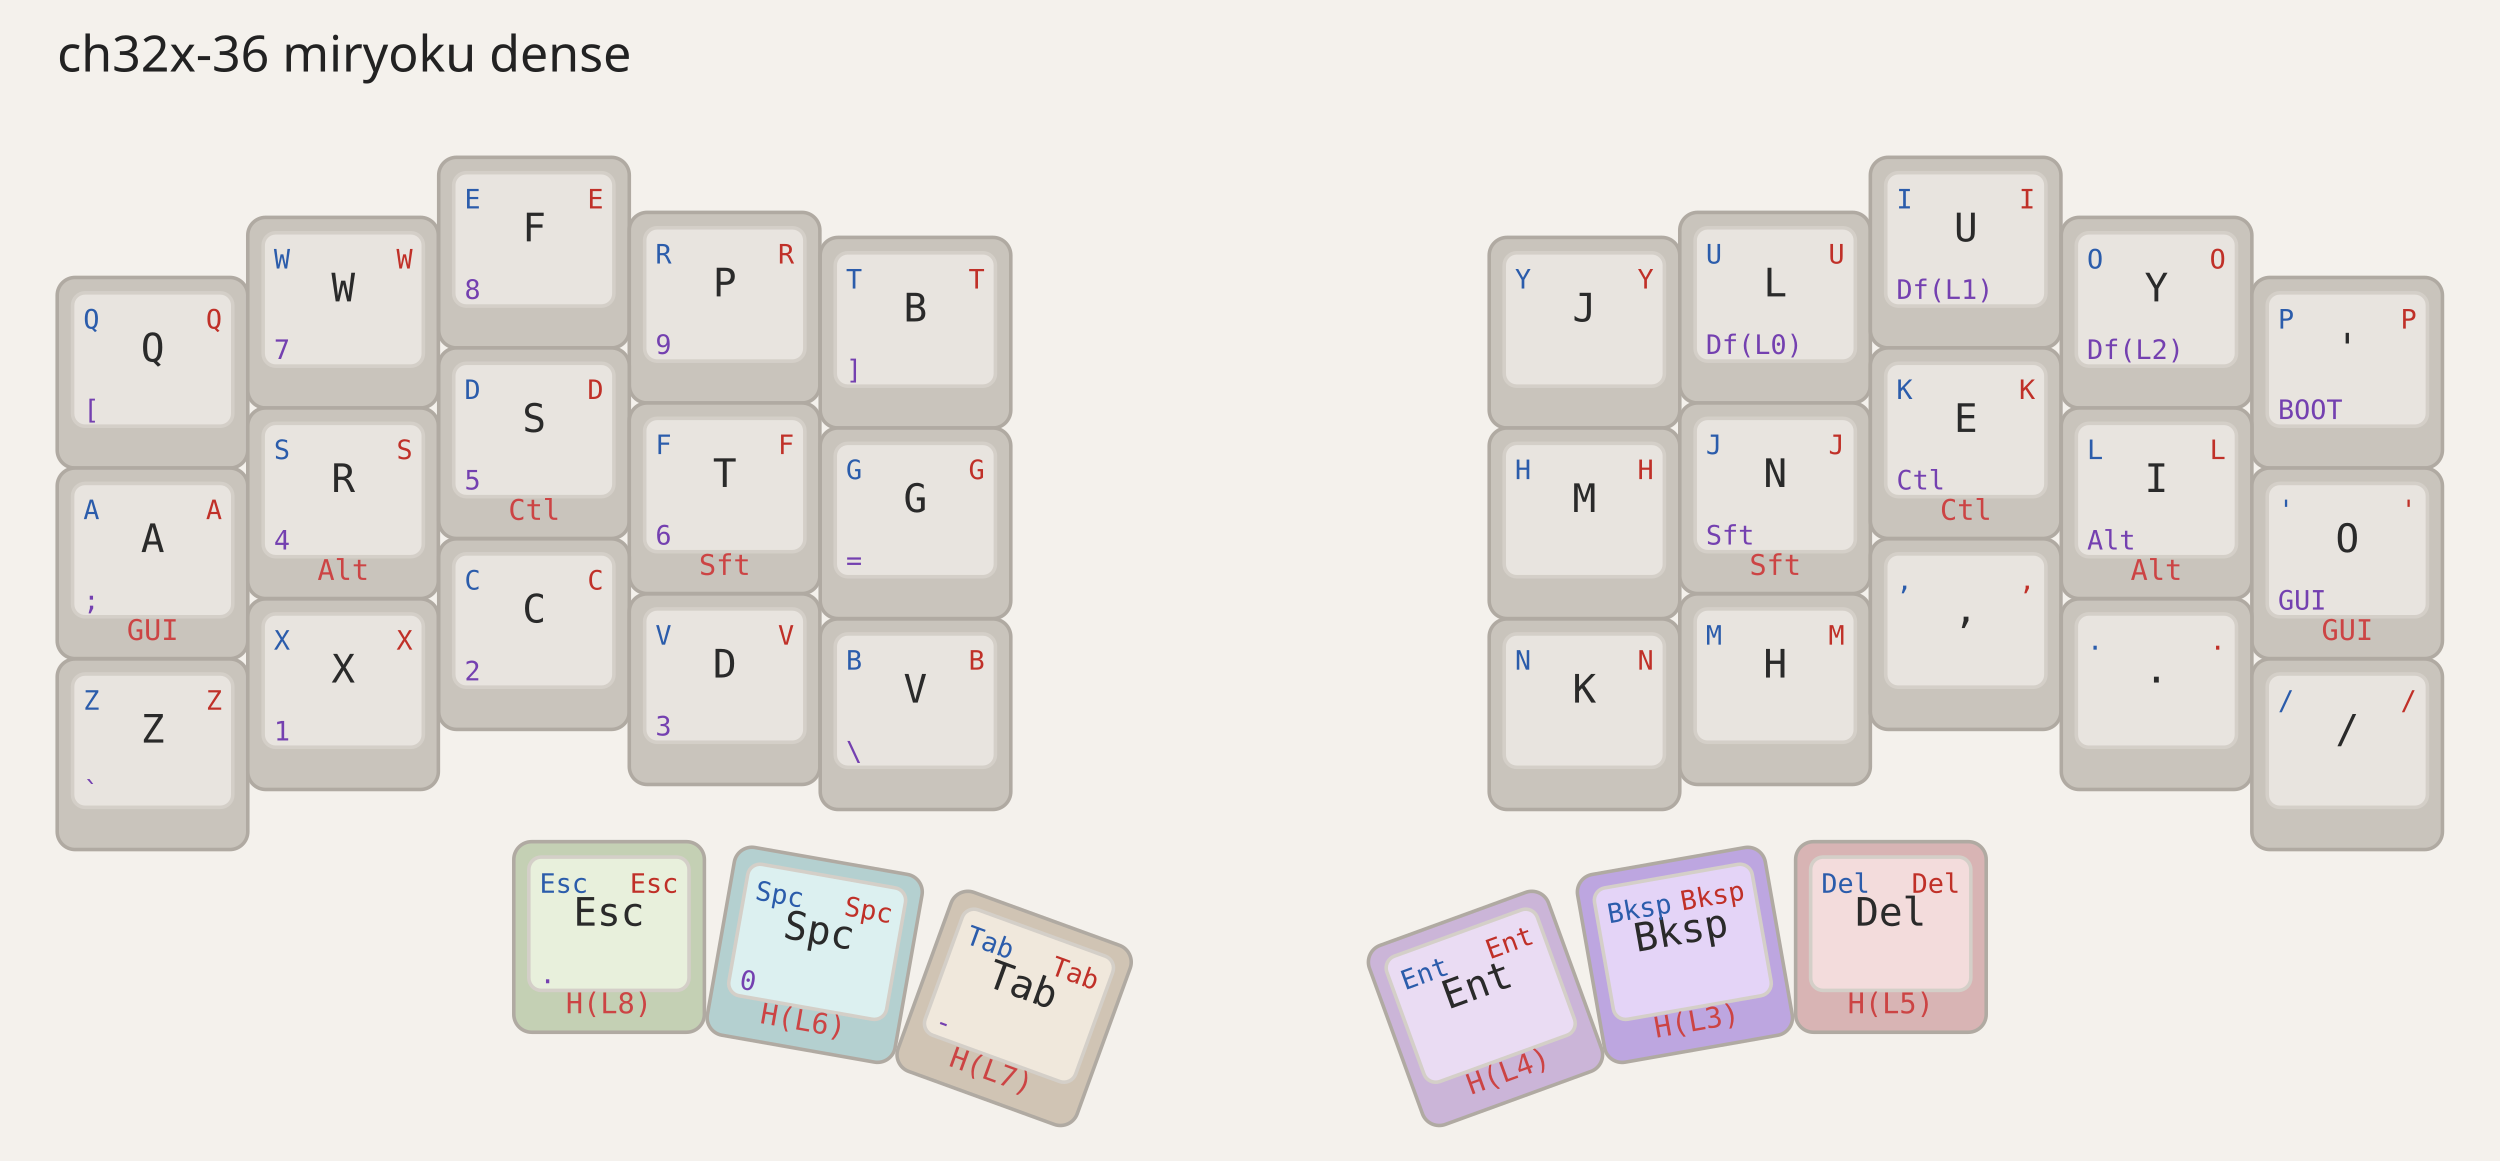
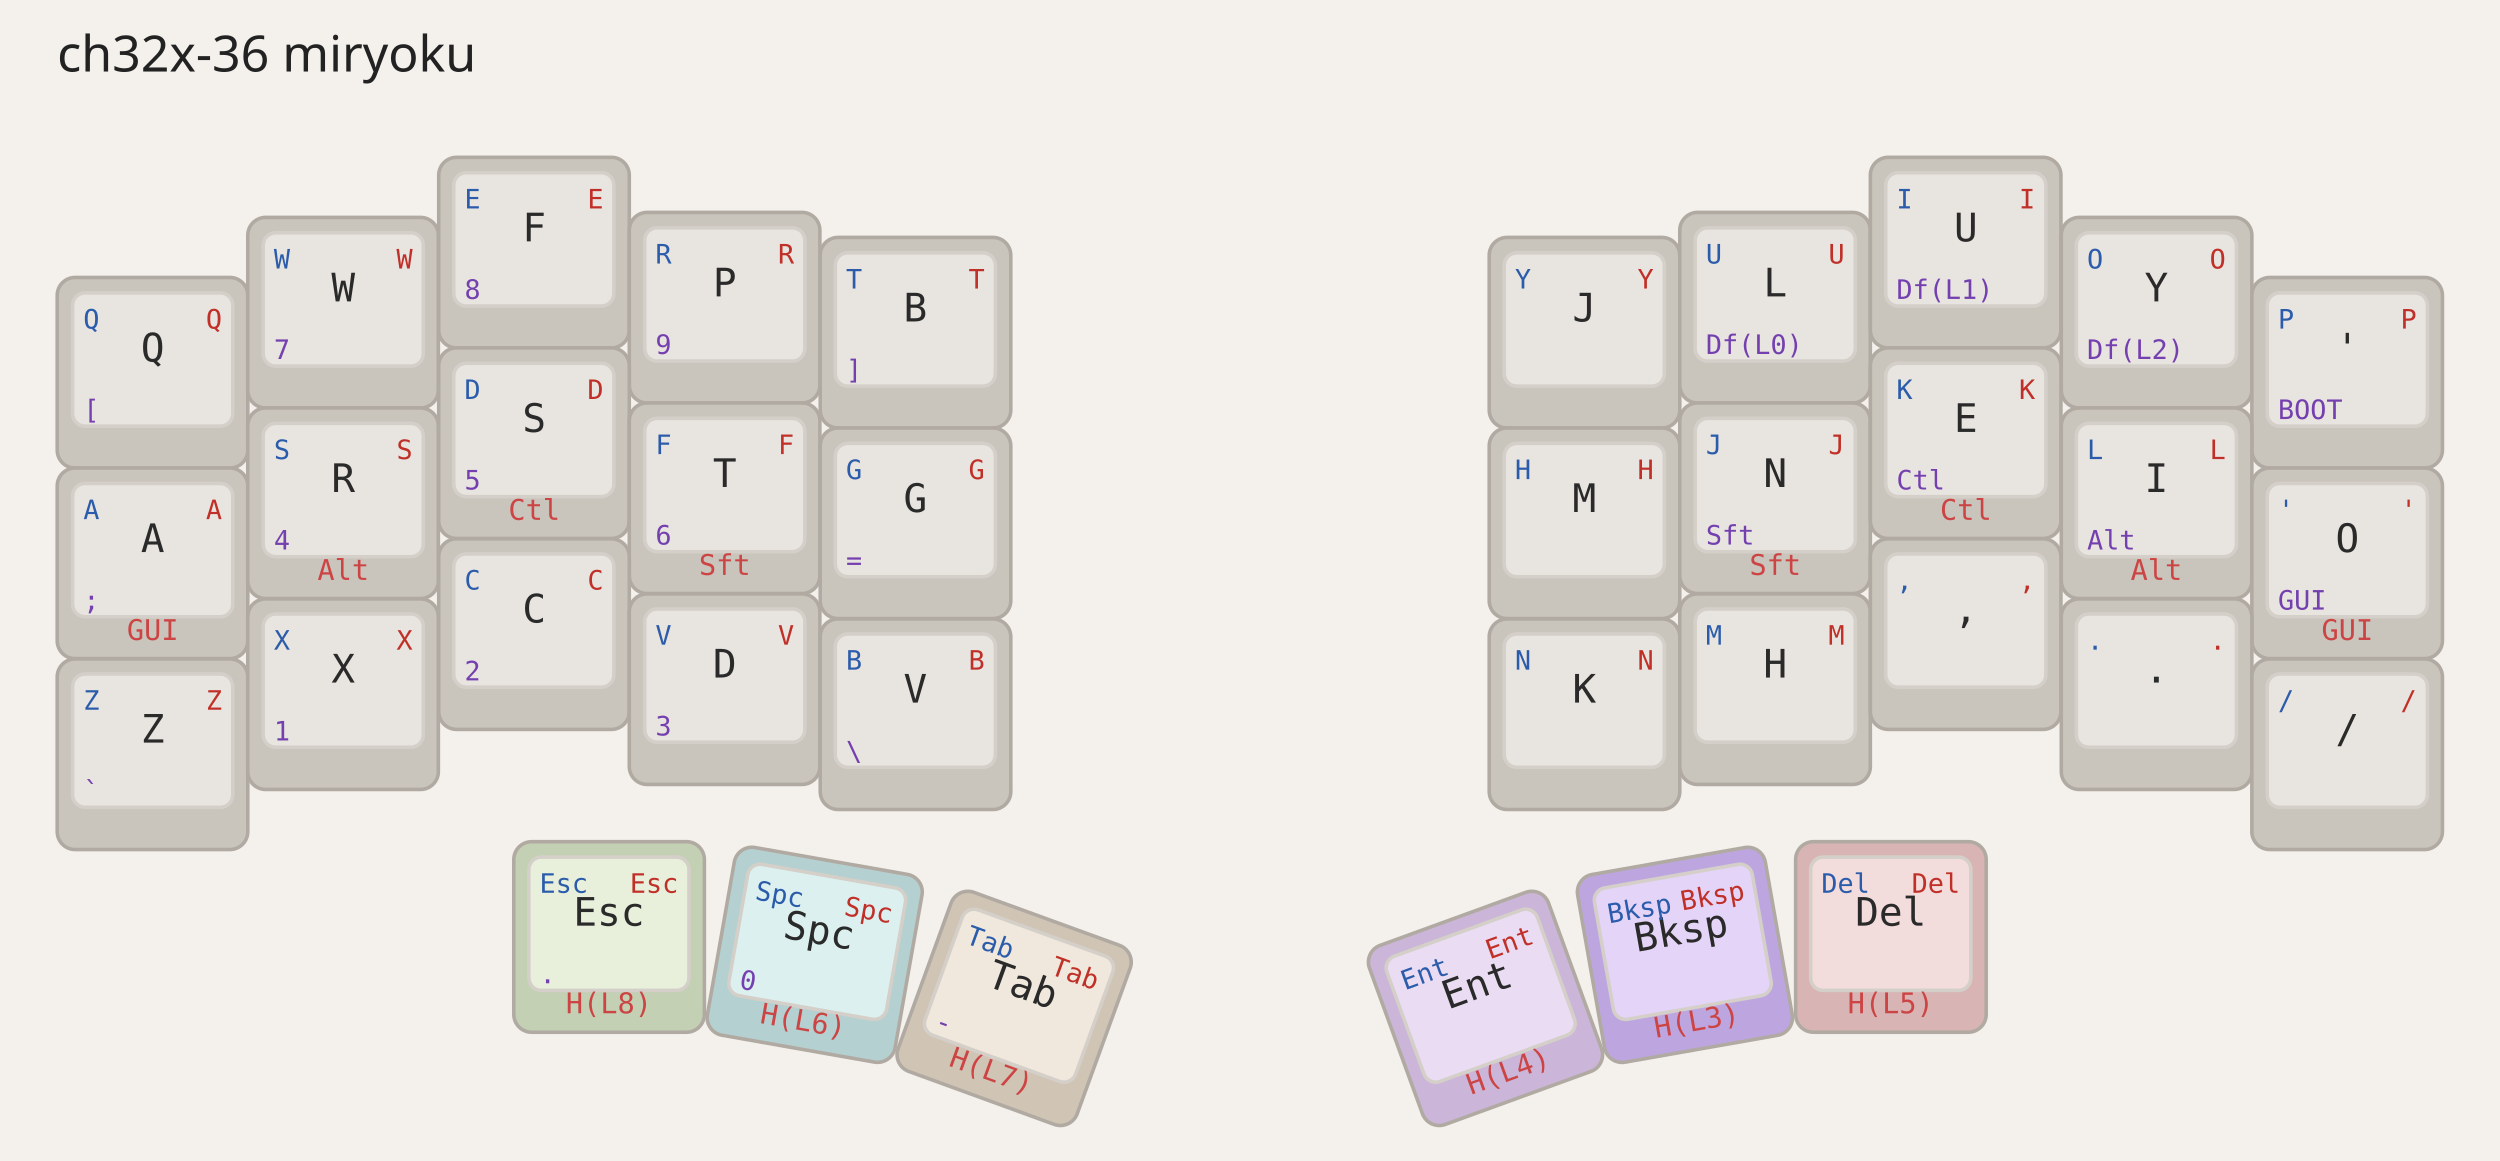
<svg xmlns="http://www.w3.org/2000/svg" width="699.2" height="324.7" viewBox="0 0 699.2 324.7">
  <rect width="100%" height="100%" fill="#f4f1ec" />
-   <text x="16" y="20" fill="#222222" font-family="ui-sans-serif,system-ui,sans-serif" font-size="14">ch32x-36 miryoku dense</text>
+   <text x="16" y="20" fill="#222222" font-family="ui-sans-serif,system-ui,sans-serif" font-size="14">ch32x-36 miryoku</text>
  <g>
    <rect x="16" y="77.6" width="53.3" height="53.3" rx="5" fill="#c9c4bc" stroke="#b0aaa2" />
  </g>
  <g>
    <rect x="20.3" y="81.9" width="44.8" height="37.3" rx="3.5" fill="#e8e4df" stroke="#d4cfc8" />
  </g>
  <g>
    <text x="42.7" y="101.1" text-anchor="middle" fill="#2a2a2a" font-family="ui-monospace,Menlo,monospace" font-size="11">Q</text>
  </g>
  <g>
    <text x="23.3" y="91.9" text-anchor="start" fill="#2b5cab" font-family="ui-monospace,Menlo,monospace" font-size="7.5">Q</text>
  </g>
  <g>
    <text x="62.1" y="91.9" text-anchor="end" fill="#c03028" font-family="ui-monospace,Menlo,monospace" font-size="7.5">Q</text>
  </g>
  <g>
    <text x="23.3" y="117.2" text-anchor="start" fill="#7440b0" font-family="ui-monospace,Menlo,monospace" font-size="7.5">[</text>
  </g>
  <g>
    <rect x="69.3" y="60.8" width="53.3" height="53.3" rx="5" fill="#c9c4bc" stroke="#b0aaa2" />
  </g>
  <g>
    <rect x="73.6" y="65.1" width="44.8" height="37.3" rx="3.5" fill="#e8e4df" stroke="#d4cfc8" />
  </g>
  <g>
    <text x="96" y="84.3" text-anchor="middle" fill="#2a2a2a" font-family="ui-monospace,Menlo,monospace" font-size="11">W</text>
  </g>
  <g>
    <text x="76.6" y="75.1" text-anchor="start" fill="#2b5cab" font-family="ui-monospace,Menlo,monospace" font-size="7.5">W</text>
  </g>
  <g>
    <text x="115.4" y="75.1" text-anchor="end" fill="#c03028" font-family="ui-monospace,Menlo,monospace" font-size="7.5">W</text>
  </g>
  <g>
    <text x="76.6" y="100.4" text-anchor="start" fill="#7440b0" font-family="ui-monospace,Menlo,monospace" font-size="7.5">7</text>
  </g>
  <g>
    <rect x="122.7" y="44" width="53.3" height="53.3" rx="5" fill="#c9c4bc" stroke="#b0aaa2" />
  </g>
  <g>
    <rect x="126.9" y="48.3" width="44.8" height="37.3" rx="3.5" fill="#e8e4df" stroke="#d4cfc8" />
  </g>
  <g>
    <text x="149.4" y="67.5" text-anchor="middle" fill="#2a2a2a" font-family="ui-monospace,Menlo,monospace" font-size="11">F</text>
  </g>
  <g>
    <text x="129.9" y="58.3" text-anchor="start" fill="#2b5cab" font-family="ui-monospace,Menlo,monospace" font-size="7.5">E</text>
  </g>
  <g>
    <text x="168.8" y="58.3" text-anchor="end" fill="#c03028" font-family="ui-monospace,Menlo,monospace" font-size="7.5">E</text>
  </g>
  <g>
    <text x="129.9" y="83.6" text-anchor="start" fill="#7440b0" font-family="ui-monospace,Menlo,monospace" font-size="7.5">8</text>
  </g>
  <g>
    <rect x="176" y="59.4" width="53.3" height="53.3" rx="5" fill="#c9c4bc" stroke="#b0aaa2" />
  </g>
  <g>
    <rect x="180.3" y="63.7" width="44.8" height="37.3" rx="3.5" fill="#e8e4df" stroke="#d4cfc8" />
  </g>
  <g>
    <text x="202.7" y="82.9" text-anchor="middle" fill="#2a2a2a" font-family="ui-monospace,Menlo,monospace" font-size="11">P</text>
  </g>
  <g>
    <text x="183.3" y="73.7" text-anchor="start" fill="#2b5cab" font-family="ui-monospace,Menlo,monospace" font-size="7.5">R</text>
  </g>
  <g>
    <text x="222.1" y="73.7" text-anchor="end" fill="#c03028" font-family="ui-monospace,Menlo,monospace" font-size="7.5">R</text>
  </g>
  <g>
    <text x="183.3" y="99" text-anchor="start" fill="#7440b0" font-family="ui-monospace,Menlo,monospace" font-size="7.5">9</text>
  </g>
  <g>
    <rect x="229.4" y="66.4" width="53.3" height="53.3" rx="5" fill="#c9c4bc" stroke="#b0aaa2" />
  </g>
  <g>
    <rect x="233.6" y="70.7" width="44.8" height="37.3" rx="3.5" fill="#e8e4df" stroke="#d4cfc8" />
  </g>
  <g>
    <text x="256" y="89.9" text-anchor="middle" fill="#2a2a2a" font-family="ui-monospace,Menlo,monospace" font-size="11">B</text>
  </g>
  <g>
    <text x="236.6" y="80.7" text-anchor="start" fill="#2b5cab" font-family="ui-monospace,Menlo,monospace" font-size="7.5">T</text>
  </g>
  <g>
    <text x="275.4" y="80.7" text-anchor="end" fill="#c03028" font-family="ui-monospace,Menlo,monospace" font-size="7.5">T</text>
  </g>
  <g>
    <text x="236.6" y="106" text-anchor="start" fill="#7440b0" font-family="ui-monospace,Menlo,monospace" font-size="7.5">]</text>
  </g>
  <g>
    <rect x="416.5" y="66.4" width="53.3" height="53.3" rx="5" fill="#c9c4bc" stroke="#b0aaa2" />
  </g>
  <g>
    <rect x="420.7" y="70.7" width="44.8" height="37.3" rx="3.5" fill="#e8e4df" stroke="#d4cfc8" />
  </g>
  <g>
    <text x="443.1" y="89.9" text-anchor="middle" fill="#2a2a2a" font-family="ui-monospace,Menlo,monospace" font-size="11">J</text>
  </g>
  <g>
    <text x="423.7" y="80.7" text-anchor="start" fill="#2b5cab" font-family="ui-monospace,Menlo,monospace" font-size="7.5">Y</text>
  </g>
  <g>
    <text x="462.5" y="80.7" text-anchor="end" fill="#c03028" font-family="ui-monospace,Menlo,monospace" font-size="7.5">Y</text>
  </g>
  <g>
    <rect x="469.8" y="59.4" width="53.3" height="53.3" rx="5" fill="#c9c4bc" stroke="#b0aaa2" />
  </g>
  <g>
    <rect x="474.1" y="63.7" width="44.8" height="37.3" rx="3.5" fill="#e8e4df" stroke="#d4cfc8" />
  </g>
  <g>
    <text x="496.5" y="82.9" text-anchor="middle" fill="#2a2a2a" font-family="ui-monospace,Menlo,monospace" font-size="11">L</text>
  </g>
  <g>
    <text x="477.1" y="73.7" text-anchor="start" fill="#2b5cab" font-family="ui-monospace,Menlo,monospace" font-size="7.5">U</text>
  </g>
  <g>
    <text x="515.9" y="73.7" text-anchor="end" fill="#c03028" font-family="ui-monospace,Menlo,monospace" font-size="7.5">U</text>
  </g>
  <g>
    <text x="477.1" y="99" text-anchor="start" fill="#7440b0" font-family="ui-monospace,Menlo,monospace" font-size="7.5">Df(L0)</text>
  </g>
  <g>
    <rect x="523.1" y="44" width="53.3" height="53.3" rx="5" fill="#c9c4bc" stroke="#b0aaa2" />
  </g>
  <g>
    <rect x="527.4" y="48.3" width="44.8" height="37.3" rx="3.5" fill="#e8e4df" stroke="#d4cfc8" />
  </g>
  <g>
    <text x="549.8" y="67.5" text-anchor="middle" fill="#2a2a2a" font-family="ui-monospace,Menlo,monospace" font-size="11">U</text>
  </g>
  <g>
    <text x="530.4" y="58.3" text-anchor="start" fill="#2b5cab" font-family="ui-monospace,Menlo,monospace" font-size="7.5">I</text>
  </g>
  <g>
    <text x="569.2" y="58.3" text-anchor="end" fill="#c03028" font-family="ui-monospace,Menlo,monospace" font-size="7.5">I</text>
  </g>
  <g>
    <text x="530.4" y="83.6" text-anchor="start" fill="#7440b0" font-family="ui-monospace,Menlo,monospace" font-size="7.5">Df(L1)</text>
  </g>
  <g>
    <rect x="576.5" y="60.8" width="53.3" height="53.3" rx="5" fill="#c9c4bc" stroke="#b0aaa2" />
  </g>
  <g>
    <rect x="580.7" y="65.1" width="44.8" height="37.3" rx="3.5" fill="#e8e4df" stroke="#d4cfc8" />
  </g>
  <g>
    <text x="603.1" y="84.3" text-anchor="middle" fill="#2a2a2a" font-family="ui-monospace,Menlo,monospace" font-size="11">Y</text>
  </g>
  <g>
    <text x="583.7" y="75.1" text-anchor="start" fill="#2b5cab" font-family="ui-monospace,Menlo,monospace" font-size="7.5">O</text>
  </g>
  <g>
    <text x="622.5" y="75.1" text-anchor="end" fill="#c03028" font-family="ui-monospace,Menlo,monospace" font-size="7.5">O</text>
  </g>
  <g>
    <text x="583.7" y="100.4" text-anchor="start" fill="#7440b0" font-family="ui-monospace,Menlo,monospace" font-size="7.5">Df(L2)</text>
  </g>
  <g>
    <rect x="629.8" y="77.6" width="53.3" height="53.3" rx="5" fill="#c9c4bc" stroke="#b0aaa2" />
  </g>
  <g>
    <rect x="634.1" y="81.9" width="44.8" height="37.3" rx="3.5" fill="#e8e4df" stroke="#d4cfc8" />
  </g>
  <g>
    <text x="656.5" y="101.1" text-anchor="middle" fill="#2a2a2a" font-family="ui-monospace,Menlo,monospace" font-size="11">'</text>
  </g>
  <g>
    <text x="637.1" y="91.9" text-anchor="start" fill="#2b5cab" font-family="ui-monospace,Menlo,monospace" font-size="7.5">P</text>
  </g>
  <g>
    <text x="675.9" y="91.9" text-anchor="end" fill="#c03028" font-family="ui-monospace,Menlo,monospace" font-size="7.5">P</text>
  </g>
  <g>
    <text x="637.1" y="117.2" text-anchor="start" fill="#7440b0" font-family="ui-monospace,Menlo,monospace" font-size="7.5">BOOT</text>
  </g>
  <g>
    <rect x="16" y="130.9" width="53.3" height="53.3" rx="5" fill="#c9c4bc" stroke="#b0aaa2" />
  </g>
  <g>
    <rect x="20.3" y="135.2" width="44.8" height="37.3" rx="3.5" fill="#e8e4df" stroke="#d4cfc8" />
  </g>
  <g>
    <text x="42.7" y="154.4" text-anchor="middle" fill="#2a2a2a" font-family="ui-monospace,Menlo,monospace" font-size="11">A</text>
  </g>
  <g>
    <text x="42.7" y="179" text-anchor="middle" fill="#c44" font-family="ui-monospace,Menlo,monospace" font-size="8">GUI</text>
  </g>
  <g>
    <text x="23.3" y="145.2" text-anchor="start" fill="#2b5cab" font-family="ui-monospace,Menlo,monospace" font-size="7.5">A</text>
  </g>
  <g>
    <text x="62.1" y="145.2" text-anchor="end" fill="#c03028" font-family="ui-monospace,Menlo,monospace" font-size="7.5">A</text>
  </g>
  <g>
    <text x="23.3" y="170.5" text-anchor="start" fill="#7440b0" font-family="ui-monospace,Menlo,monospace" font-size="7.5">;</text>
  </g>
  <g>
    <rect x="69.3" y="114.1" width="53.3" height="53.3" rx="5" fill="#c9c4bc" stroke="#b0aaa2" />
  </g>
  <g>
    <rect x="73.6" y="118.4" width="44.8" height="37.3" rx="3.5" fill="#e8e4df" stroke="#d4cfc8" />
  </g>
  <g>
    <text x="96" y="137.6" text-anchor="middle" fill="#2a2a2a" font-family="ui-monospace,Menlo,monospace" font-size="11">R</text>
  </g>
  <g>
    <text x="96" y="162.2" text-anchor="middle" fill="#c44" font-family="ui-monospace,Menlo,monospace" font-size="8">Alt</text>
  </g>
  <g>
    <text x="76.6" y="128.4" text-anchor="start" fill="#2b5cab" font-family="ui-monospace,Menlo,monospace" font-size="7.5">S</text>
  </g>
  <g>
    <text x="115.4" y="128.4" text-anchor="end" fill="#c03028" font-family="ui-monospace,Menlo,monospace" font-size="7.5">S</text>
  </g>
  <g>
    <text x="76.6" y="153.7" text-anchor="start" fill="#7440b0" font-family="ui-monospace,Menlo,monospace" font-size="7.5">4</text>
  </g>
  <g>
    <rect x="122.7" y="97.3" width="53.3" height="53.3" rx="5" fill="#c9c4bc" stroke="#b0aaa2" />
  </g>
  <g>
    <rect x="126.9" y="101.6" width="44.8" height="37.3" rx="3.5" fill="#e8e4df" stroke="#d4cfc8" />
  </g>
  <g>
    <text x="149.4" y="120.8" text-anchor="middle" fill="#2a2a2a" font-family="ui-monospace,Menlo,monospace" font-size="11">S</text>
  </g>
  <g>
    <text x="149.4" y="145.4" text-anchor="middle" fill="#c44" font-family="ui-monospace,Menlo,monospace" font-size="8">Ctl</text>
  </g>
  <g>
    <text x="129.9" y="111.6" text-anchor="start" fill="#2b5cab" font-family="ui-monospace,Menlo,monospace" font-size="7.5">D</text>
  </g>
  <g>
    <text x="168.8" y="111.6" text-anchor="end" fill="#c03028" font-family="ui-monospace,Menlo,monospace" font-size="7.5">D</text>
  </g>
  <g>
    <text x="129.9" y="136.9" text-anchor="start" fill="#7440b0" font-family="ui-monospace,Menlo,monospace" font-size="7.5">5</text>
  </g>
  <g>
    <rect x="176" y="112.7" width="53.3" height="53.3" rx="5" fill="#c9c4bc" stroke="#b0aaa2" />
  </g>
  <g>
    <rect x="180.3" y="117" width="44.8" height="37.3" rx="3.5" fill="#e8e4df" stroke="#d4cfc8" />
  </g>
  <g>
    <text x="202.7" y="136.2" text-anchor="middle" fill="#2a2a2a" font-family="ui-monospace,Menlo,monospace" font-size="11">T</text>
  </g>
  <g>
    <text x="202.7" y="160.8" text-anchor="middle" fill="#c44" font-family="ui-monospace,Menlo,monospace" font-size="8">Sft</text>
  </g>
  <g>
    <text x="183.3" y="127" text-anchor="start" fill="#2b5cab" font-family="ui-monospace,Menlo,monospace" font-size="7.5">F</text>
  </g>
  <g>
    <text x="222.1" y="127" text-anchor="end" fill="#c03028" font-family="ui-monospace,Menlo,monospace" font-size="7.5">F</text>
  </g>
  <g>
    <text x="183.3" y="152.3" text-anchor="start" fill="#7440b0" font-family="ui-monospace,Menlo,monospace" font-size="7.5">6</text>
  </g>
  <g>
    <rect x="229.4" y="119.7" width="53.3" height="53.3" rx="5" fill="#c9c4bc" stroke="#b0aaa2" />
  </g>
  <g>
    <rect x="233.6" y="124" width="44.8" height="37.3" rx="3.5" fill="#e8e4df" stroke="#d4cfc8" />
  </g>
  <g>
    <text x="256" y="143.2" text-anchor="middle" fill="#2a2a2a" font-family="ui-monospace,Menlo,monospace" font-size="11">G</text>
  </g>
  <g>
    <text x="236.6" y="134" text-anchor="start" fill="#2b5cab" font-family="ui-monospace,Menlo,monospace" font-size="7.5">G</text>
  </g>
  <g>
    <text x="275.4" y="134" text-anchor="end" fill="#c03028" font-family="ui-monospace,Menlo,monospace" font-size="7.5">G</text>
  </g>
  <g>
    <text x="236.6" y="159.3" text-anchor="start" fill="#7440b0" font-family="ui-monospace,Menlo,monospace" font-size="7.5">=</text>
  </g>
  <g>
    <rect x="416.5" y="119.7" width="53.3" height="53.3" rx="5" fill="#c9c4bc" stroke="#b0aaa2" />
  </g>
  <g>
    <rect x="420.7" y="124" width="44.8" height="37.3" rx="3.5" fill="#e8e4df" stroke="#d4cfc8" />
  </g>
  <g>
    <text x="443.1" y="143.2" text-anchor="middle" fill="#2a2a2a" font-family="ui-monospace,Menlo,monospace" font-size="11">M</text>
  </g>
  <g>
    <text x="423.7" y="134" text-anchor="start" fill="#2b5cab" font-family="ui-monospace,Menlo,monospace" font-size="7.5">H</text>
  </g>
  <g>
    <text x="462.5" y="134" text-anchor="end" fill="#c03028" font-family="ui-monospace,Menlo,monospace" font-size="7.5">H</text>
  </g>
  <g>
    <rect x="469.8" y="112.7" width="53.3" height="53.3" rx="5" fill="#c9c4bc" stroke="#b0aaa2" />
  </g>
  <g>
    <rect x="474.1" y="117" width="44.8" height="37.3" rx="3.5" fill="#e8e4df" stroke="#d4cfc8" />
  </g>
  <g>
    <text x="496.5" y="136.2" text-anchor="middle" fill="#2a2a2a" font-family="ui-monospace,Menlo,monospace" font-size="11">N</text>
  </g>
  <g>
    <text x="496.5" y="160.8" text-anchor="middle" fill="#c44" font-family="ui-monospace,Menlo,monospace" font-size="8">Sft</text>
  </g>
  <g>
    <text x="477.1" y="127" text-anchor="start" fill="#2b5cab" font-family="ui-monospace,Menlo,monospace" font-size="7.5">J</text>
  </g>
  <g>
    <text x="515.9" y="127" text-anchor="end" fill="#c03028" font-family="ui-monospace,Menlo,monospace" font-size="7.5">J</text>
  </g>
  <g>
    <text x="477.1" y="152.3" text-anchor="start" fill="#7440b0" font-family="ui-monospace,Menlo,monospace" font-size="7.5">Sft</text>
  </g>
  <g>
    <rect x="523.1" y="97.3" width="53.3" height="53.3" rx="5" fill="#c9c4bc" stroke="#b0aaa2" />
  </g>
  <g>
    <rect x="527.4" y="101.6" width="44.8" height="37.3" rx="3.5" fill="#e8e4df" stroke="#d4cfc8" />
  </g>
  <g>
    <text x="549.8" y="120.8" text-anchor="middle" fill="#2a2a2a" font-family="ui-monospace,Menlo,monospace" font-size="11">E</text>
  </g>
  <g>
    <text x="549.8" y="145.4" text-anchor="middle" fill="#c44" font-family="ui-monospace,Menlo,monospace" font-size="8">Ctl</text>
  </g>
  <g>
    <text x="530.4" y="111.6" text-anchor="start" fill="#2b5cab" font-family="ui-monospace,Menlo,monospace" font-size="7.5">K</text>
  </g>
  <g>
    <text x="569.2" y="111.6" text-anchor="end" fill="#c03028" font-family="ui-monospace,Menlo,monospace" font-size="7.5">K</text>
  </g>
  <g>
    <text x="530.4" y="136.9" text-anchor="start" fill="#7440b0" font-family="ui-monospace,Menlo,monospace" font-size="7.5">Ctl</text>
  </g>
  <g>
    <rect x="576.5" y="114.1" width="53.3" height="53.3" rx="5" fill="#c9c4bc" stroke="#b0aaa2" />
  </g>
  <g>
    <rect x="580.7" y="118.4" width="44.8" height="37.3" rx="3.5" fill="#e8e4df" stroke="#d4cfc8" />
  </g>
  <g>
    <text x="603.1" y="137.6" text-anchor="middle" fill="#2a2a2a" font-family="ui-monospace,Menlo,monospace" font-size="11">I</text>
  </g>
  <g>
    <text x="603.1" y="162.2" text-anchor="middle" fill="#c44" font-family="ui-monospace,Menlo,monospace" font-size="8">Alt</text>
  </g>
  <g>
    <text x="583.7" y="128.4" text-anchor="start" fill="#2b5cab" font-family="ui-monospace,Menlo,monospace" font-size="7.5">L</text>
  </g>
  <g>
    <text x="622.5" y="128.4" text-anchor="end" fill="#c03028" font-family="ui-monospace,Menlo,monospace" font-size="7.5">L</text>
  </g>
  <g>
    <text x="583.7" y="153.7" text-anchor="start" fill="#7440b0" font-family="ui-monospace,Menlo,monospace" font-size="7.5">Alt</text>
  </g>
  <g>
    <rect x="629.8" y="130.9" width="53.3" height="53.3" rx="5" fill="#c9c4bc" stroke="#b0aaa2" />
  </g>
  <g>
    <rect x="634.1" y="135.2" width="44.8" height="37.3" rx="3.5" fill="#e8e4df" stroke="#d4cfc8" />
  </g>
  <g>
    <text x="656.5" y="154.4" text-anchor="middle" fill="#2a2a2a" font-family="ui-monospace,Menlo,monospace" font-size="11">O</text>
  </g>
  <g>
    <text x="656.5" y="179" text-anchor="middle" fill="#c44" font-family="ui-monospace,Menlo,monospace" font-size="8">GUI</text>
  </g>
  <g>
    <text x="637.1" y="145.2" text-anchor="start" fill="#2b5cab" font-family="ui-monospace,Menlo,monospace" font-size="7.5">'</text>
  </g>
  <g>
    <text x="675.9" y="145.2" text-anchor="end" fill="#c03028" font-family="ui-monospace,Menlo,monospace" font-size="7.5">'</text>
  </g>
  <g>
    <text x="637.1" y="170.5" text-anchor="start" fill="#7440b0" font-family="ui-monospace,Menlo,monospace" font-size="7.5">GUI</text>
  </g>
  <g>
    <rect x="16" y="184.3" width="53.3" height="53.3" rx="5" fill="#c9c4bc" stroke="#b0aaa2" />
  </g>
  <g>
    <rect x="20.3" y="188.5" width="44.8" height="37.3" rx="3.5" fill="#e8e4df" stroke="#d4cfc8" />
  </g>
  <g>
    <text x="42.7" y="207.7" text-anchor="middle" fill="#2a2a2a" font-family="ui-monospace,Menlo,monospace" font-size="11">Z</text>
  </g>
  <g>
    <text x="23.3" y="198.5" text-anchor="start" fill="#2b5cab" font-family="ui-monospace,Menlo,monospace" font-size="7.5">Z</text>
  </g>
  <g>
    <text x="62.1" y="198.5" text-anchor="end" fill="#c03028" font-family="ui-monospace,Menlo,monospace" font-size="7.5">Z</text>
  </g>
  <g>
    <text x="23.3" y="223.9" text-anchor="start" fill="#7440b0" font-family="ui-monospace,Menlo,monospace" font-size="7.5">`</text>
  </g>
  <g>
    <rect x="69.3" y="167.5" width="53.3" height="53.3" rx="5" fill="#c9c4bc" stroke="#b0aaa2" />
  </g>
  <g>
    <rect x="73.6" y="171.7" width="44.8" height="37.3" rx="3.5" fill="#e8e4df" stroke="#d4cfc8" />
  </g>
  <g>
    <text x="96" y="190.9" text-anchor="middle" fill="#2a2a2a" font-family="ui-monospace,Menlo,monospace" font-size="11">X</text>
  </g>
  <g>
    <text x="76.6" y="181.7" text-anchor="start" fill="#2b5cab" font-family="ui-monospace,Menlo,monospace" font-size="7.5">X</text>
  </g>
  <g>
    <text x="115.4" y="181.7" text-anchor="end" fill="#c03028" font-family="ui-monospace,Menlo,monospace" font-size="7.5">X</text>
  </g>
  <g>
    <text x="76.6" y="207.1" text-anchor="start" fill="#7440b0" font-family="ui-monospace,Menlo,monospace" font-size="7.5">1</text>
  </g>
  <g>
    <rect x="122.7" y="150.7" width="53.3" height="53.3" rx="5" fill="#c9c4bc" stroke="#b0aaa2" />
  </g>
  <g>
    <rect x="126.9" y="154.9" width="44.8" height="37.3" rx="3.5" fill="#e8e4df" stroke="#d4cfc8" />
  </g>
  <g>
    <text x="149.4" y="174.1" text-anchor="middle" fill="#2a2a2a" font-family="ui-monospace,Menlo,monospace" font-size="11">C</text>
  </g>
  <g>
    <text x="129.9" y="164.9" text-anchor="start" fill="#2b5cab" font-family="ui-monospace,Menlo,monospace" font-size="7.5">C</text>
  </g>
  <g>
    <text x="168.8" y="164.9" text-anchor="end" fill="#c03028" font-family="ui-monospace,Menlo,monospace" font-size="7.5">C</text>
  </g>
  <g>
    <text x="129.9" y="190.3" text-anchor="start" fill="#7440b0" font-family="ui-monospace,Menlo,monospace" font-size="7.5">2</text>
  </g>
  <g>
    <rect x="176" y="166.1" width="53.3" height="53.3" rx="5" fill="#c9c4bc" stroke="#b0aaa2" />
  </g>
  <g>
    <rect x="180.3" y="170.3" width="44.8" height="37.3" rx="3.5" fill="#e8e4df" stroke="#d4cfc8" />
  </g>
  <g>
    <text x="202.7" y="189.5" text-anchor="middle" fill="#2a2a2a" font-family="ui-monospace,Menlo,monospace" font-size="11">D</text>
  </g>
  <g>
    <text x="183.3" y="180.3" text-anchor="start" fill="#2b5cab" font-family="ui-monospace,Menlo,monospace" font-size="7.5">V</text>
  </g>
  <g>
    <text x="222.1" y="180.3" text-anchor="end" fill="#c03028" font-family="ui-monospace,Menlo,monospace" font-size="7.5">V</text>
  </g>
  <g>
    <text x="183.3" y="205.7" text-anchor="start" fill="#7440b0" font-family="ui-monospace,Menlo,monospace" font-size="7.5">3</text>
  </g>
  <g>
    <rect x="229.4" y="173.1" width="53.3" height="53.3" rx="5" fill="#c9c4bc" stroke="#b0aaa2" />
  </g>
  <g>
    <rect x="233.6" y="177.3" width="44.8" height="37.3" rx="3.5" fill="#e8e4df" stroke="#d4cfc8" />
  </g>
  <g>
    <text x="256" y="196.5" text-anchor="middle" fill="#2a2a2a" font-family="ui-monospace,Menlo,monospace" font-size="11">V</text>
  </g>
  <g>
    <text x="236.6" y="187.3" text-anchor="start" fill="#2b5cab" font-family="ui-monospace,Menlo,monospace" font-size="7.5">B</text>
  </g>
  <g>
    <text x="275.4" y="187.3" text-anchor="end" fill="#c03028" font-family="ui-monospace,Menlo,monospace" font-size="7.5">B</text>
  </g>
  <g>
    <text x="236.6" y="212.7" text-anchor="start" fill="#7440b0" font-family="ui-monospace,Menlo,monospace" font-size="7.5">\</text>
  </g>
  <g>
    <rect x="416.5" y="173.1" width="53.3" height="53.3" rx="5" fill="#c9c4bc" stroke="#b0aaa2" />
  </g>
  <g>
    <rect x="420.7" y="177.3" width="44.8" height="37.3" rx="3.5" fill="#e8e4df" stroke="#d4cfc8" />
  </g>
  <g>
    <text x="443.1" y="196.5" text-anchor="middle" fill="#2a2a2a" font-family="ui-monospace,Menlo,monospace" font-size="11">K</text>
  </g>
  <g>
    <text x="423.7" y="187.3" text-anchor="start" fill="#2b5cab" font-family="ui-monospace,Menlo,monospace" font-size="7.5">N</text>
  </g>
  <g>
    <text x="462.5" y="187.3" text-anchor="end" fill="#c03028" font-family="ui-monospace,Menlo,monospace" font-size="7.5">N</text>
  </g>
  <g>
    <rect x="469.8" y="166.1" width="53.3" height="53.3" rx="5" fill="#c9c4bc" stroke="#b0aaa2" />
  </g>
  <g>
    <rect x="474.1" y="170.3" width="44.8" height="37.3" rx="3.5" fill="#e8e4df" stroke="#d4cfc8" />
  </g>
  <g>
    <text x="496.5" y="189.5" text-anchor="middle" fill="#2a2a2a" font-family="ui-monospace,Menlo,monospace" font-size="11">H</text>
  </g>
  <g>
    <text x="477.1" y="180.3" text-anchor="start" fill="#2b5cab" font-family="ui-monospace,Menlo,monospace" font-size="7.5">M</text>
  </g>
  <g>
    <text x="515.9" y="180.3" text-anchor="end" fill="#c03028" font-family="ui-monospace,Menlo,monospace" font-size="7.5">M</text>
  </g>
  <g>
    <rect x="523.1" y="150.7" width="53.3" height="53.3" rx="5" fill="#c9c4bc" stroke="#b0aaa2" />
  </g>
  <g>
    <rect x="527.4" y="154.9" width="44.8" height="37.3" rx="3.5" fill="#e8e4df" stroke="#d4cfc8" />
  </g>
  <g>
    <text x="549.8" y="174.1" text-anchor="middle" fill="#2a2a2a" font-family="ui-monospace,Menlo,monospace" font-size="11">,</text>
  </g>
  <g>
    <text x="530.4" y="164.9" text-anchor="start" fill="#2b5cab" font-family="ui-monospace,Menlo,monospace" font-size="7.5">,</text>
  </g>
  <g>
    <text x="569.2" y="164.9" text-anchor="end" fill="#c03028" font-family="ui-monospace,Menlo,monospace" font-size="7.5">,</text>
  </g>
  <g>
    <rect x="576.5" y="167.5" width="53.3" height="53.3" rx="5" fill="#c9c4bc" stroke="#b0aaa2" />
  </g>
  <g>
    <rect x="580.7" y="171.7" width="44.8" height="37.3" rx="3.5" fill="#e8e4df" stroke="#d4cfc8" />
  </g>
  <g>
    <text x="603.1" y="190.9" text-anchor="middle" fill="#2a2a2a" font-family="ui-monospace,Menlo,monospace" font-size="11">.</text>
  </g>
  <g>
    <text x="583.7" y="181.7" text-anchor="start" fill="#2b5cab" font-family="ui-monospace,Menlo,monospace" font-size="7.5">.</text>
  </g>
  <g>
    <text x="622.5" y="181.7" text-anchor="end" fill="#c03028" font-family="ui-monospace,Menlo,monospace" font-size="7.5">.</text>
  </g>
  <g>
    <rect x="629.8" y="184.3" width="53.3" height="53.3" rx="5" fill="#c9c4bc" stroke="#b0aaa2" />
  </g>
  <g>
    <rect x="634.1" y="188.5" width="44.8" height="37.3" rx="3.5" fill="#e8e4df" stroke="#d4cfc8" />
  </g>
  <g>
    <text x="656.5" y="207.7" text-anchor="middle" fill="#2a2a2a" font-family="ui-monospace,Menlo,monospace" font-size="11">/</text>
  </g>
  <g>
    <text x="637.1" y="198.5" text-anchor="start" fill="#2b5cab" font-family="ui-monospace,Menlo,monospace" font-size="7.5">/</text>
  </g>
  <g>
    <text x="675.9" y="198.5" text-anchor="end" fill="#c03028" font-family="ui-monospace,Menlo,monospace" font-size="7.5">/</text>
  </g>
  <g>
    <rect x="143.7" y="235.4" width="53.3" height="53.3" rx="5" fill="#c4d0b4" stroke="#b0aaa2" />
  </g>
  <g>
    <rect x="147.9" y="239.7" width="44.8" height="37.3" rx="3.5" fill="#e8f0dc" stroke="#d4cfc8" />
  </g>
  <g>
    <text x="170.3" y="258.9" text-anchor="middle" fill="#2a2a2a" font-family="ui-monospace,Menlo,monospace" font-size="11">Esc</text>
  </g>
  <g>
    <text x="170.3" y="283.4" text-anchor="middle" fill="#c44" font-family="ui-monospace,Menlo,monospace" font-size="8">H(L8)</text>
  </g>
  <g>
    <text x="150.9" y="249.7" text-anchor="start" fill="#2b5cab" font-family="ui-monospace,Menlo,monospace" font-size="7.5">Esc</text>
  </g>
  <g>
    <text x="189.7" y="249.7" text-anchor="end" fill="#c03028" font-family="ui-monospace,Menlo,monospace" font-size="7.5">Esc</text>
  </g>
  <g>
    <text x="150.9" y="275" text-anchor="start" fill="#7440b0" font-family="ui-monospace,Menlo,monospace" font-size="7.5">.</text>
  </g>
  <g transform="rotate(10 227.9 267.1)">
    <rect x="201.2" y="240.4" width="53.3" height="53.3" rx="5" fill="#b4d0d0" stroke="#b0aaa2" />
  </g>
  <g transform="rotate(10 227.9 267.1)">
    <rect x="205.5" y="244.7" width="44.8" height="37.3" rx="3.5" fill="#dcf0f0" stroke="#d4cfc8" />
  </g>
  <g transform="rotate(10 227.9 267.1)">
    <text x="227.9" y="263.9" text-anchor="middle" fill="#2a2a2a" font-family="ui-monospace,Menlo,monospace" font-size="11">Spc</text>
  </g>
  <g transform="rotate(10 227.9 267.1)">
    <text x="227.9" y="288.5" text-anchor="middle" fill="#c44" font-family="ui-monospace,Menlo,monospace" font-size="8">H(L6)</text>
  </g>
  <g transform="rotate(10 227.9 267.1)">
    <text x="208.5" y="254.7" text-anchor="start" fill="#2b5cab" font-family="ui-monospace,Menlo,monospace" font-size="7.5">Spc</text>
  </g>
  <g transform="rotate(10 227.9 267.1)">
    <text x="247.3" y="254.7" text-anchor="end" fill="#c03028" font-family="ui-monospace,Menlo,monospace" font-size="7.5">Spc</text>
  </g>
  <g transform="rotate(10 227.9 267.1)">
    <text x="208.5" y="280" text-anchor="start" fill="#7440b0" font-family="ui-monospace,Menlo,monospace" font-size="7.5">0</text>
  </g>
  <g transform="rotate(20 283.7 282)">
    <rect x="257" y="255.4" width="53.3" height="53.3" rx="5" fill="#d0c4b4" stroke="#b0aaa2" />
  </g>
  <g transform="rotate(20 283.7 282)">
    <rect x="261.3" y="259.6" width="44.8" height="37.3" rx="3.5" fill="#f0e8dc" stroke="#d4cfc8" />
  </g>
  <g transform="rotate(20 283.7 282)">
    <text x="283.7" y="278.8" text-anchor="middle" fill="#2a2a2a" font-family="ui-monospace,Menlo,monospace" font-size="11">Tab</text>
  </g>
  <g transform="rotate(20 283.7 282)">
    <text x="283.7" y="303.4" text-anchor="middle" fill="#c44" font-family="ui-monospace,Menlo,monospace" font-size="8">H(L7)</text>
  </g>
  <g transform="rotate(20 283.7 282)">
    <text x="264.3" y="269.6" text-anchor="start" fill="#2b5cab" font-family="ui-monospace,Menlo,monospace" font-size="7.5">Tab</text>
  </g>
  <g transform="rotate(20 283.7 282)">
    <text x="303.1" y="269.6" text-anchor="end" fill="#c03028" font-family="ui-monospace,Menlo,monospace" font-size="7.5">Tab</text>
  </g>
  <g transform="rotate(20 283.7 282)">
    <text x="264.3" y="295" text-anchor="start" fill="#7440b0" font-family="ui-monospace,Menlo,monospace" font-size="7.5">-</text>
  </g>
  <g transform="rotate(-20 415.4 282)">
    <rect x="388.8" y="255.4" width="53.3" height="53.3" rx="5" fill="#cbb5d8" stroke="#b0aaa2" />
  </g>
  <g transform="rotate(-20 415.4 282)">
    <rect x="393" y="259.6" width="44.8" height="37.3" rx="3.5" fill="#eadcf3" stroke="#d4cfc8" />
  </g>
  <g transform="rotate(-20 415.4 282)">
    <text x="415.4" y="278.8" text-anchor="middle" fill="#2a2a2a" font-family="ui-monospace,Menlo,monospace" font-size="11">Ent</text>
  </g>
  <g transform="rotate(-20 415.4 282)">
    <text x="415.4" y="303.4" text-anchor="middle" fill="#c44" font-family="ui-monospace,Menlo,monospace" font-size="8">H(L4)</text>
  </g>
  <g transform="rotate(-20 415.4 282)">
    <text x="396" y="269.6" text-anchor="start" fill="#2b5cab" font-family="ui-monospace,Menlo,monospace" font-size="7.5">Ent</text>
  </g>
  <g transform="rotate(-20 415.4 282)">
    <text x="434.8" y="269.6" text-anchor="end" fill="#c03028" font-family="ui-monospace,Menlo,monospace" font-size="7.5">Ent</text>
  </g>
  <g transform="rotate(-10 471.3 267.1)">
    <rect x="444.6" y="240.4" width="53.3" height="53.3" rx="5" fill="#bda6e0" stroke="#b0aaa2" />
  </g>
  <g transform="rotate(-10 471.3 267.1)">
    <rect x="448.9" y="244.7" width="44.8" height="37.3" rx="3.5" fill="#e4d4f7" stroke="#d4cfc8" />
  </g>
  <g transform="rotate(-10 471.3 267.1)">
    <text x="471.3" y="263.9" text-anchor="middle" fill="#2a2a2a" font-family="ui-monospace,Menlo,monospace" font-size="11">Bksp</text>
  </g>
  <g transform="rotate(-10 471.3 267.1)">
    <text x="471.3" y="288.5" text-anchor="middle" fill="#c44" font-family="ui-monospace,Menlo,monospace" font-size="8">H(L3)</text>
  </g>
  <g transform="rotate(-10 471.3 267.1)">
    <text x="451.9" y="254.7" text-anchor="start" fill="#2b5cab" font-family="ui-monospace,Menlo,monospace" font-size="7.5">Bksp</text>
  </g>
  <g transform="rotate(-10 471.3 267.1)">
    <text x="490.7" y="254.7" text-anchor="end" fill="#c03028" font-family="ui-monospace,Menlo,monospace" font-size="7.5">Bksp</text>
  </g>
  <g>
    <rect x="502.2" y="235.4" width="53.3" height="53.3" rx="5" fill="#d8b4b4" stroke="#b0aaa2" />
  </g>
  <g>
    <rect x="506.4" y="239.7" width="44.8" height="37.3" rx="3.5" fill="#f3dcdc" stroke="#d4cfc8" />
  </g>
  <g>
    <text x="528.8" y="258.9" text-anchor="middle" fill="#2a2a2a" font-family="ui-monospace,Menlo,monospace" font-size="11">Del</text>
  </g>
  <g>
    <text x="528.8" y="283.4" text-anchor="middle" fill="#c44" font-family="ui-monospace,Menlo,monospace" font-size="8">H(L5)</text>
  </g>
  <g>
    <text x="509.4" y="249.7" text-anchor="start" fill="#2b5cab" font-family="ui-monospace,Menlo,monospace" font-size="7.5">Del</text>
  </g>
  <g>
    <text x="548.2" y="249.7" text-anchor="end" fill="#c03028" font-family="ui-monospace,Menlo,monospace" font-size="7.5">Del</text>
  </g>
</svg>
